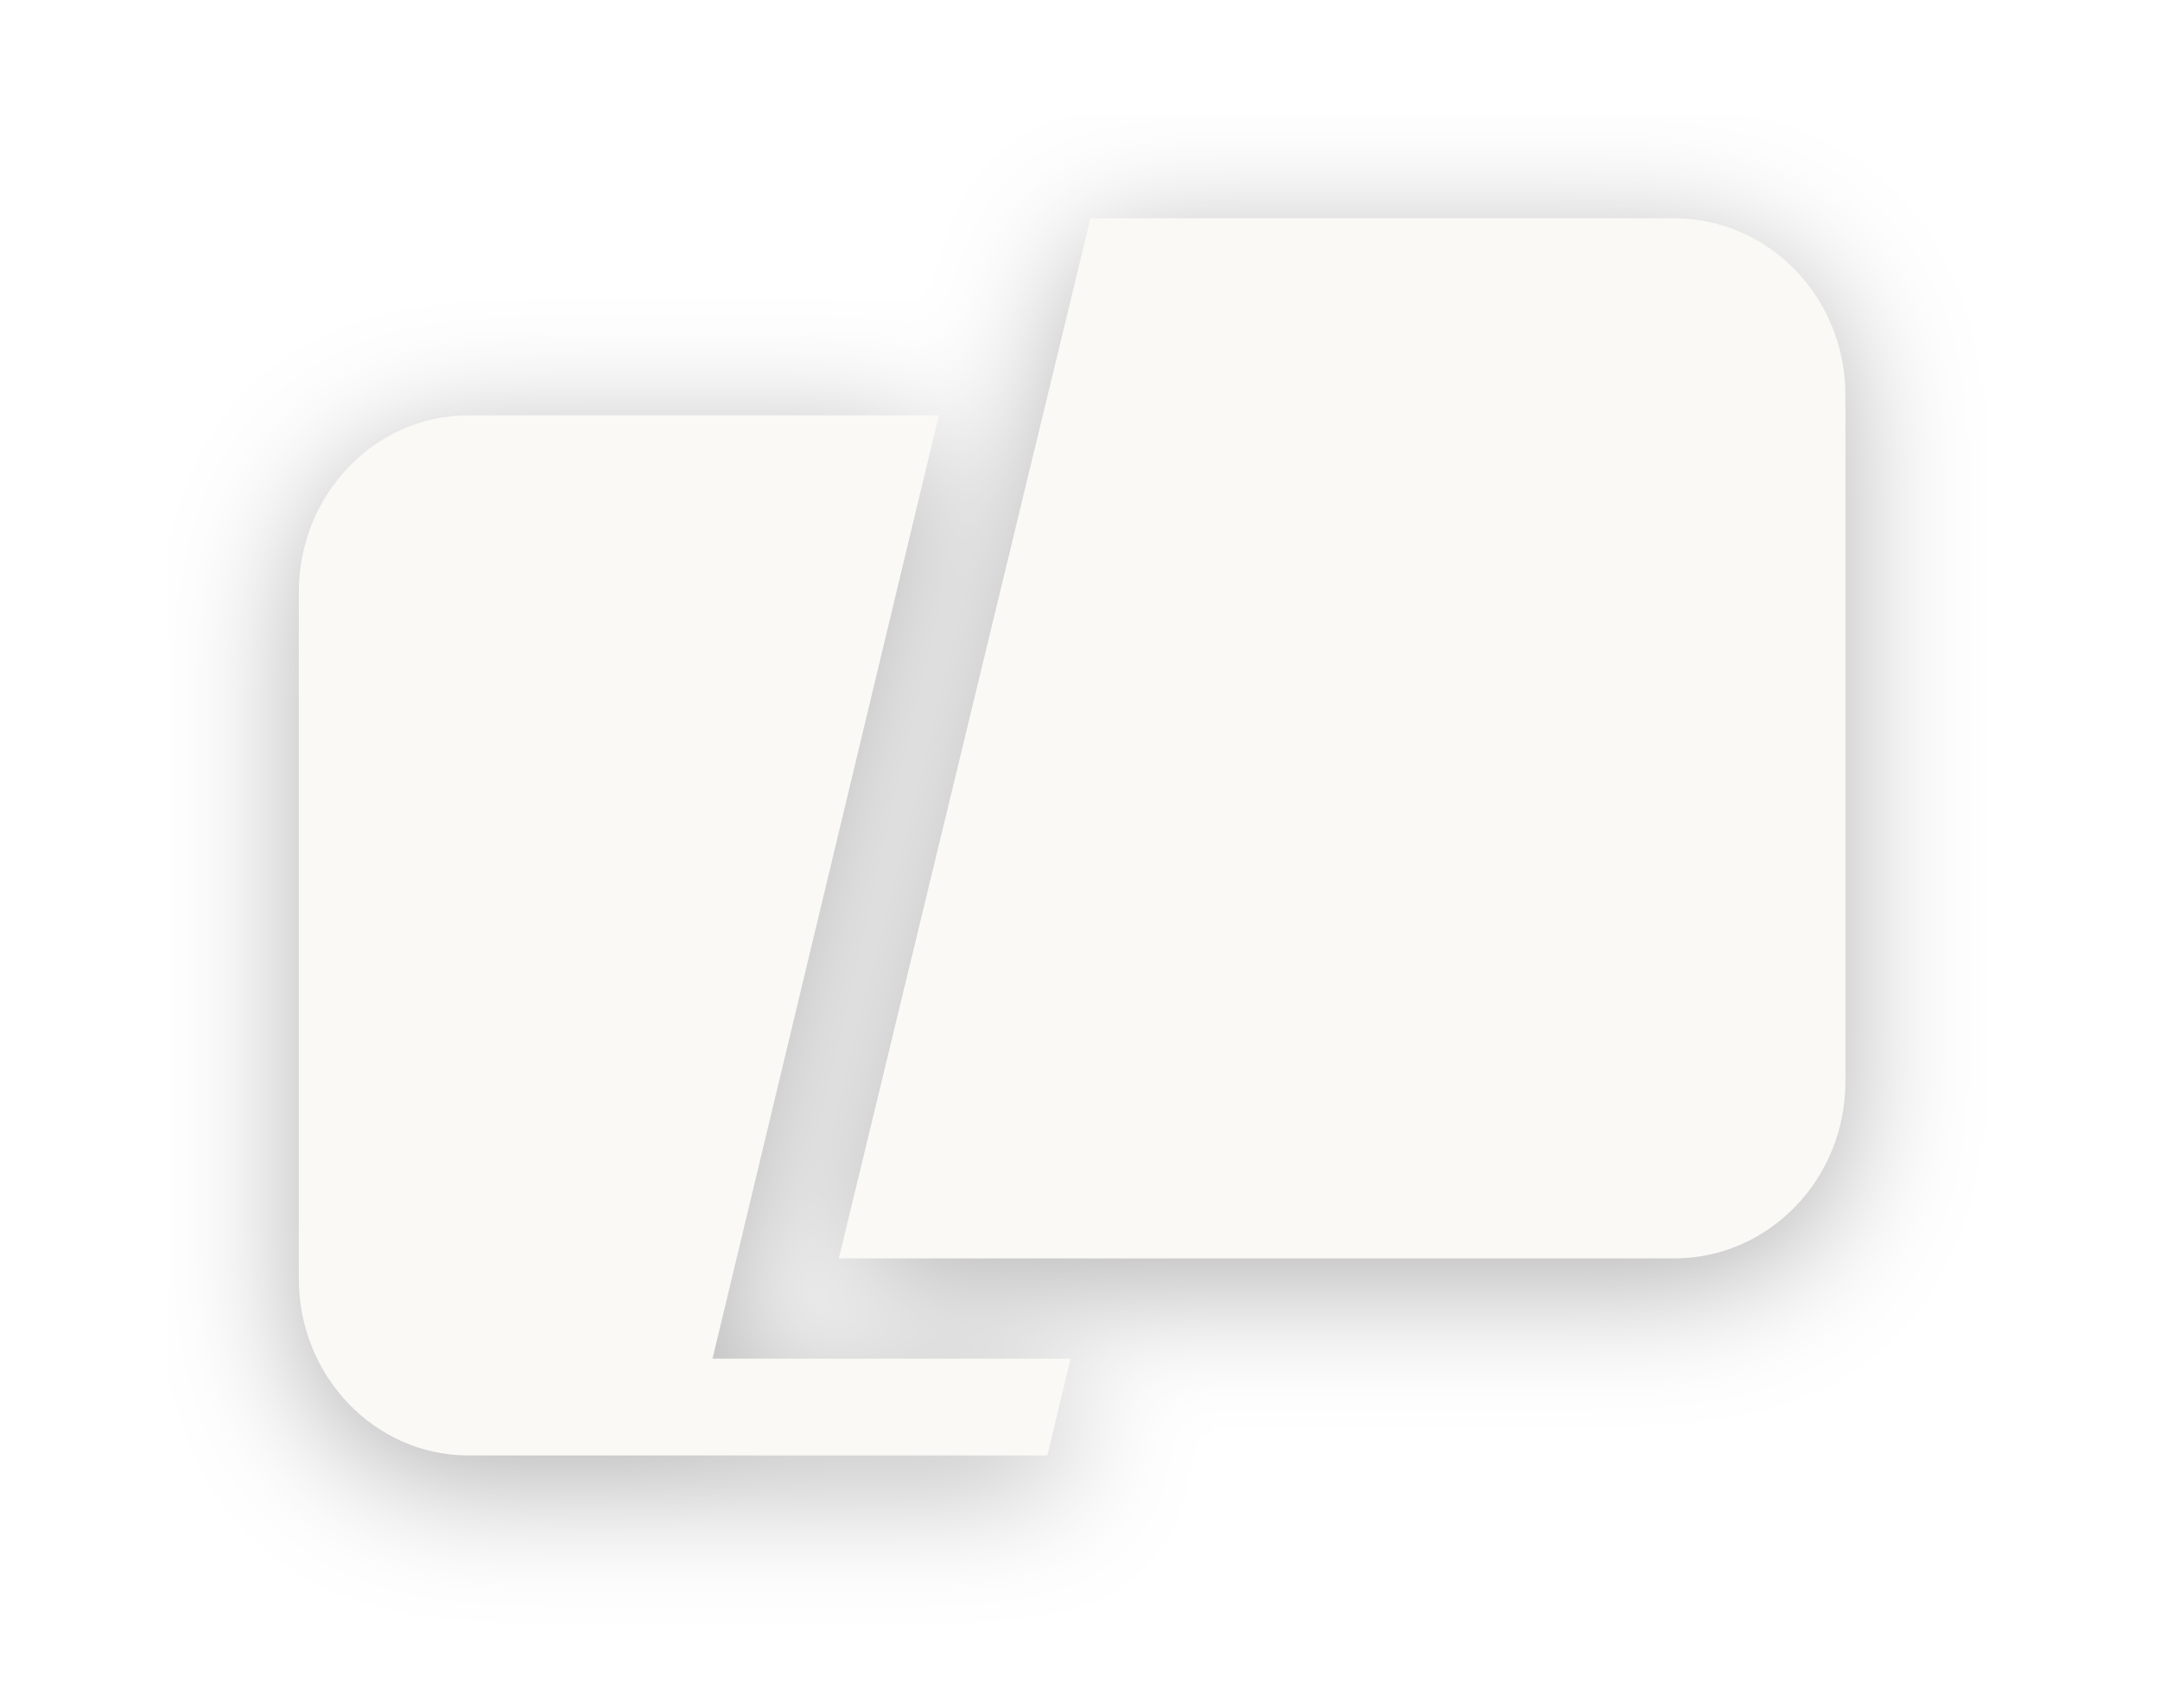
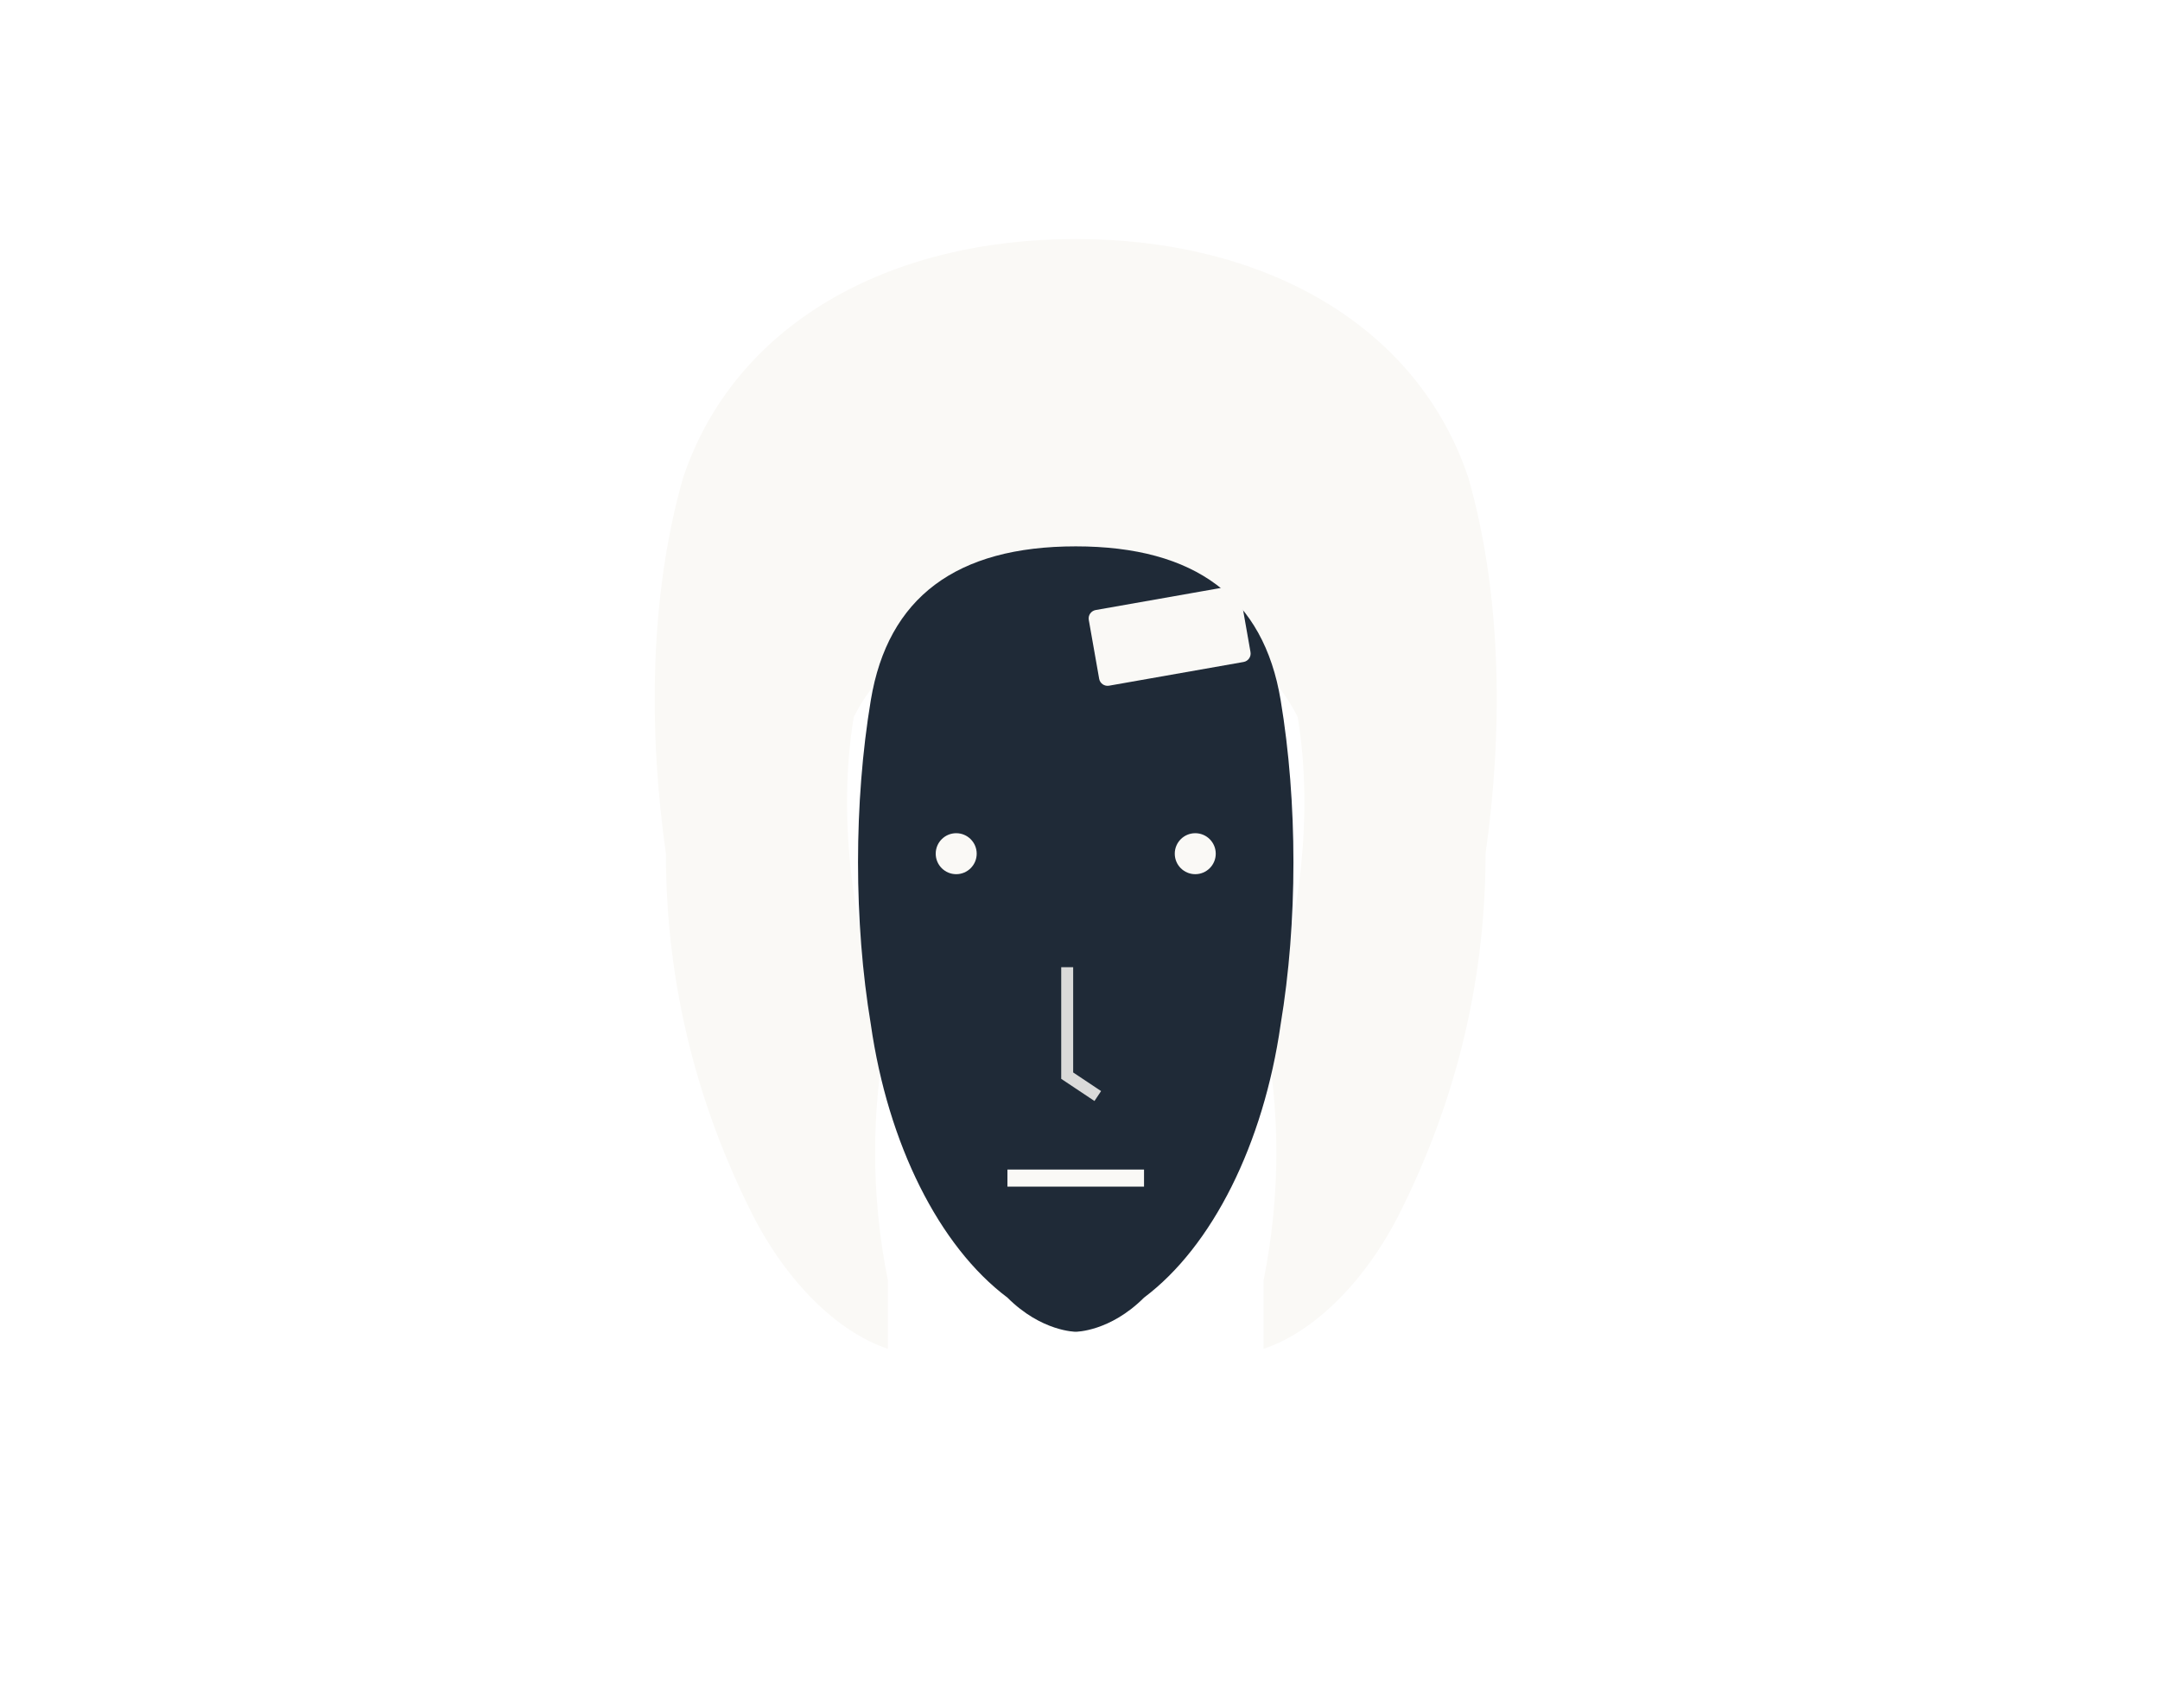
<svg xmlns="http://www.w3.org/2000/svg" width="253" height="200" viewBox="0 0 253 200" fill="none">
-   <g filter="url(#filter0_d_10_1635)">
-     <path d="M127.725 25.57H196.111C207.181 25.57 216.155 34.843 216.155 46.282V126.695C216.155 138.134 207.181 147.407 196.111 147.407H98.249L127.725 25.57Z" fill="#FAF9F6" />
-     <path d="M109.963 48.652H54.873C43.898 48.652 35 57.925 35 69.364V149.777C35 161.216 43.898 170.489 54.873 170.489H122.676L125.395 159.154H83.456L109.963 48.652Z" fill="#FAF9F6" />
+   <g transform="translate(26, 0)">
+     <path d="M 100 28 C 78 28, 60 38, 54 56 C 50 70, 50 86, 52 100 C 52 116, 56 130, 62 142 C 66 150, 72 156, 78 158 L 78 150 C 76 140, 76 130, 78 120 C 74 110, 72 96, 74 84 C 78 76, 86 72, 100 72 C 114 72, 122 76, 126 84 C 128 96, 126 110, 122 120 C 124 130, 124 140, 122 150 L 122 158 C 128 156, 134 150, 138 142 C 144 130, 148 116, 148 100 C 150 86, 150 70, 146 56 C 140 38, 122 28, 100 28 Z" fill="#FAF9F6" />
+     <path d="M 100 64 C 86 64, 78 70, 76 82 C 74 94, 74 108, 76 120 C 78 134, 84 146, 92 152 C 96 156, 100 156, 100 156 C 100 156, 104 156, 108 152 C 116 146, 122 134, 124 120 C 126 108, 126 94, 124 82 C 122 70, 114 64, 100 64 Z" fill="#1F2A37" />
+     <circle cx="86" cy="100" r="2.4" fill="#FAF9F6" />
+     <circle cx="114" cy="100" r="2.4" fill="#FAF9F6" />
+     <path d="M 99 114 L 99 126 L 102 128" fill="none" stroke="#FAF9F6" stroke-width="1.4" stroke-linecap="square" opacity="0.85" />
+     <rect x="92" y="137" width="16" height="2" fill="#FAF9F6" />
+     <g transform="rotate(-10 111 74.5)">
+       <rect x="102" y="70" width="18" height="9" rx="1" fill="#FAF9F6" />
+     </g>
  </g>
-   <defs>
-     <filter id="filter0_d_10_1635" x="19.784" y="13.398" width="213.567" height="178.914" filterUnits="userSpaceOnUse" color-interpolation-filters="sRGB">
-       <feFlood flood-opacity="0" result="BackgroundImageFix" />
-       <feColorMatrix in="SourceAlpha" type="matrix" values="0 0 0 0 0 0 0 0 0 0 0 0 0 0 0 0 0 0 127 0" result="hardAlpha" />
-       <feOffset dy="3.043" />
-       <feGaussianBlur stdDeviation="7.608" />
-       <feColorMatrix type="matrix" values="0 0 0 0 0 0 0 0 0 0 0 0 0 0 0 0 0 0 0.3 0" />
-       <feBlend mode="normal" in2="BackgroundImageFix" result="effect1_dropShadow_10_1635" />
-       <feBlend mode="normal" in="SourceGraphic" in2="effect1_dropShadow_10_1635" result="shape" />
-     </filter>
-   </defs>
</svg>
